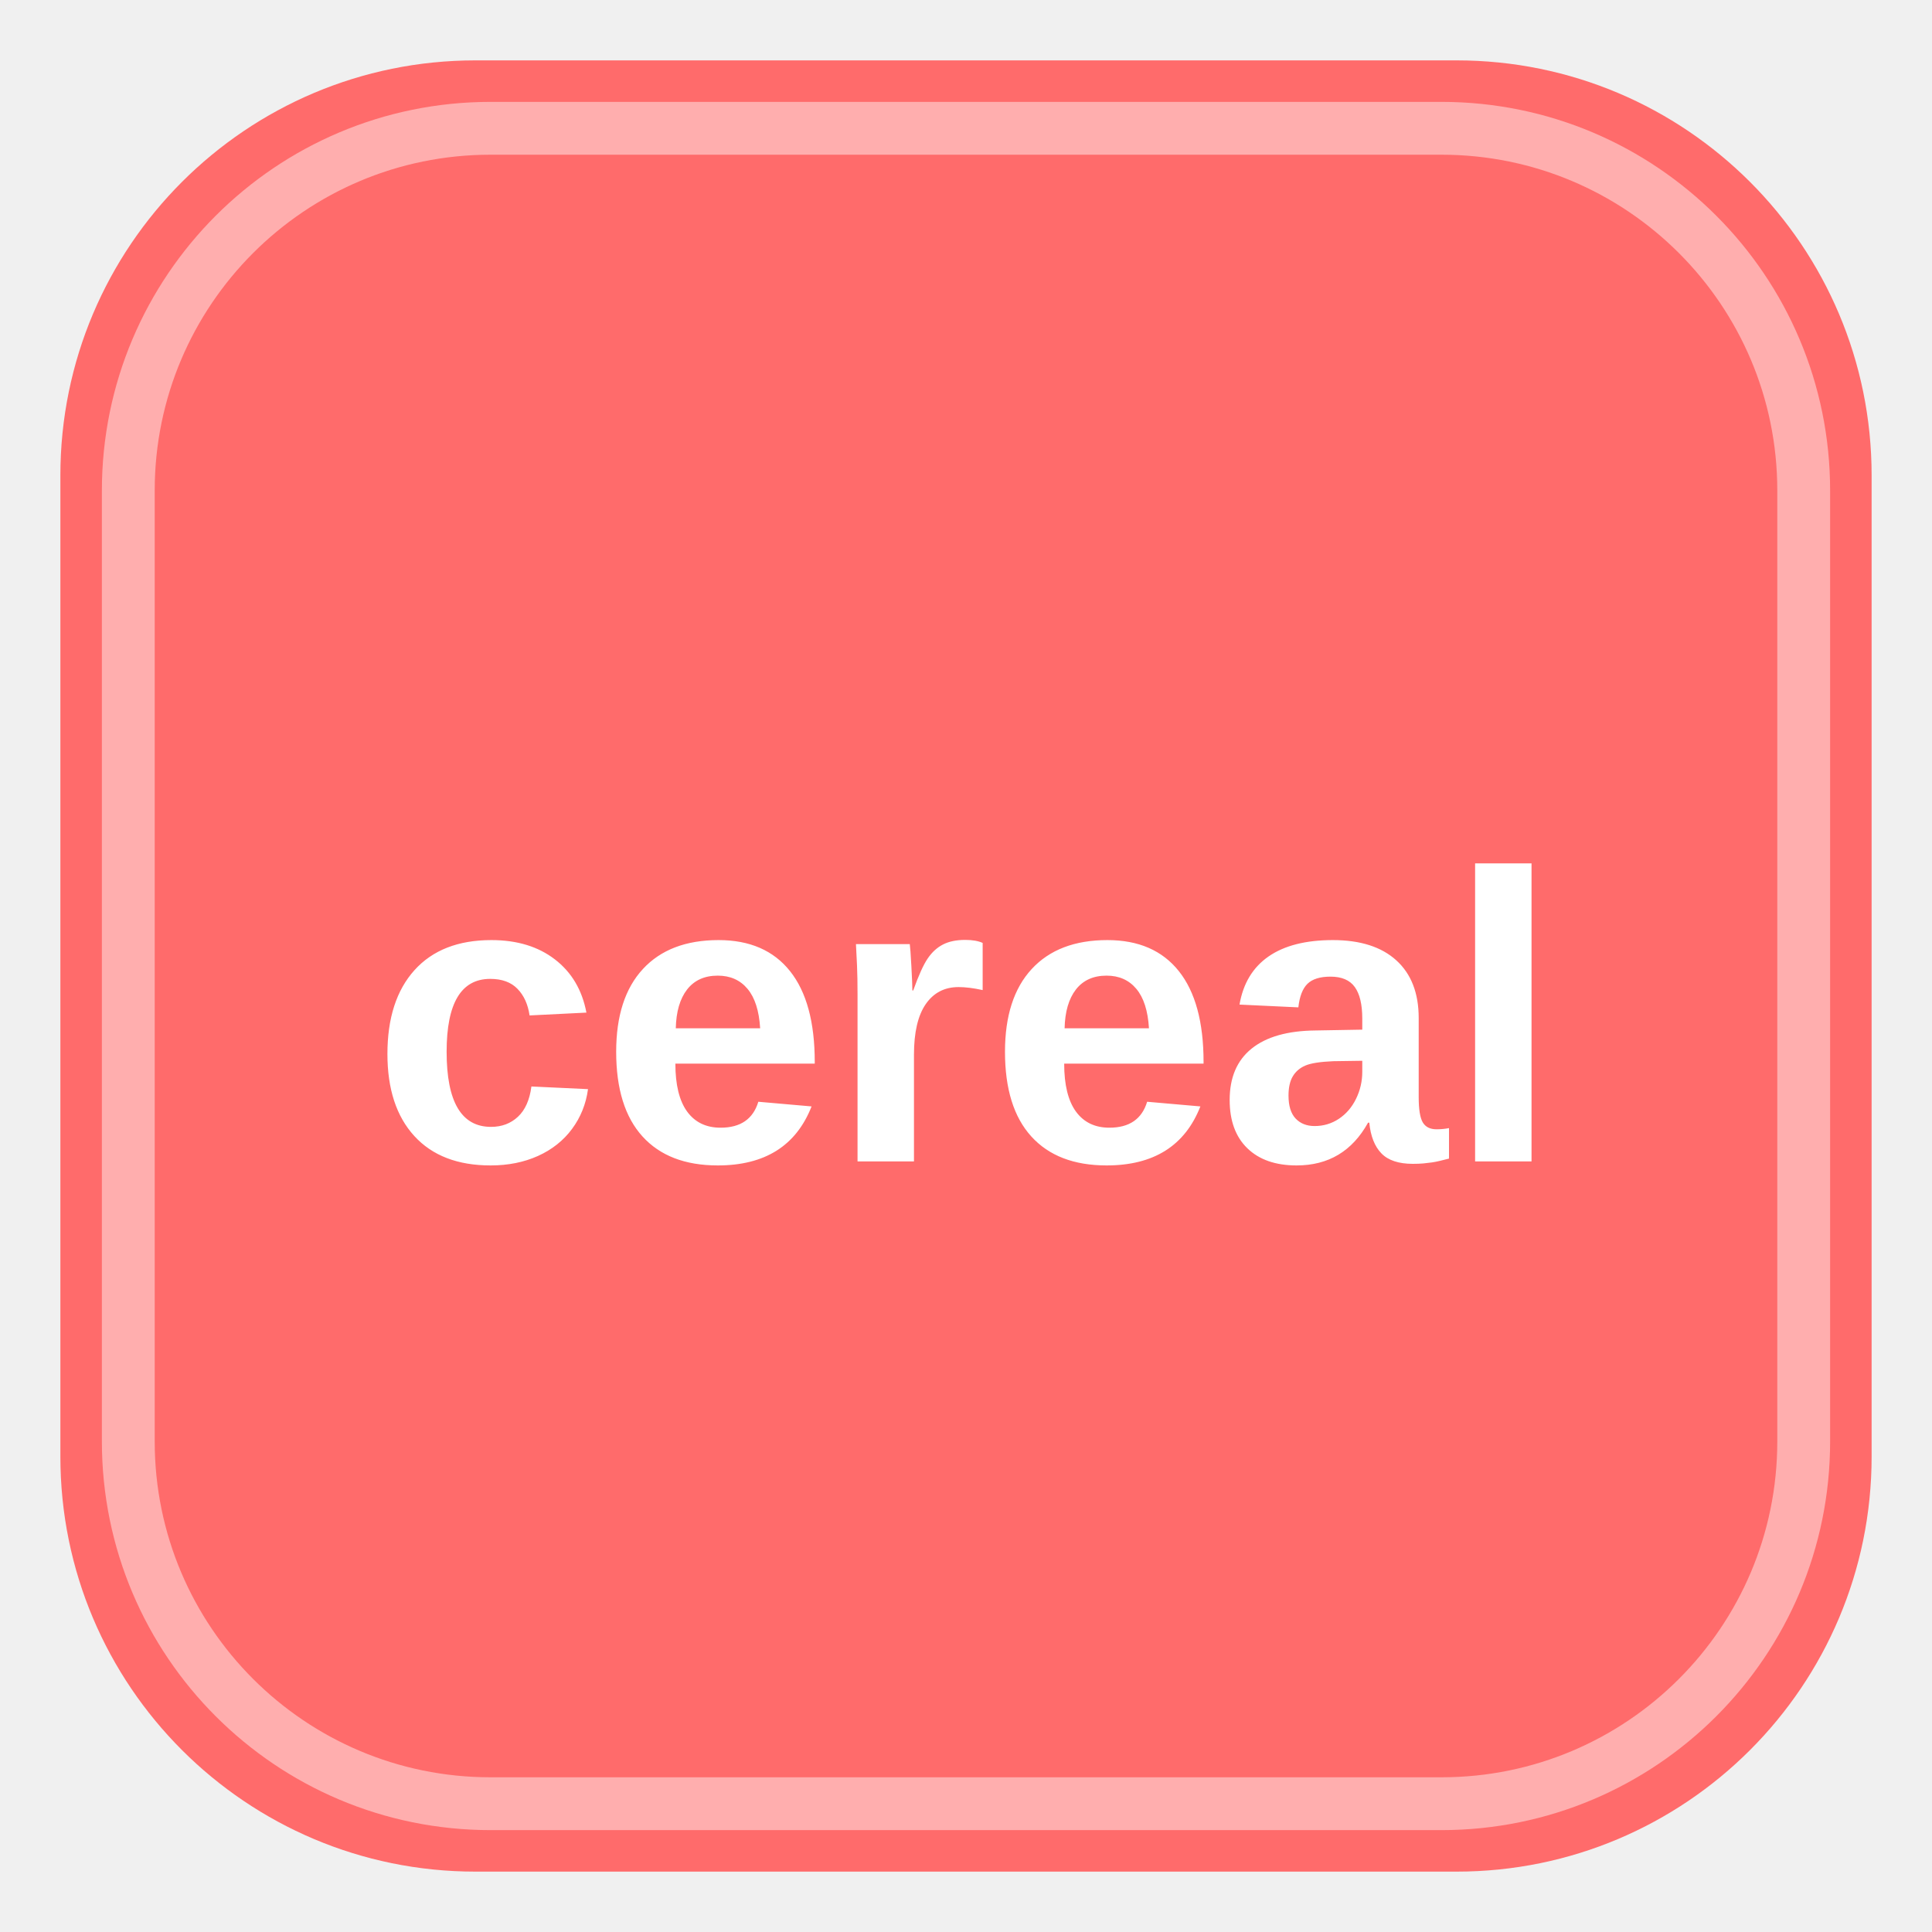
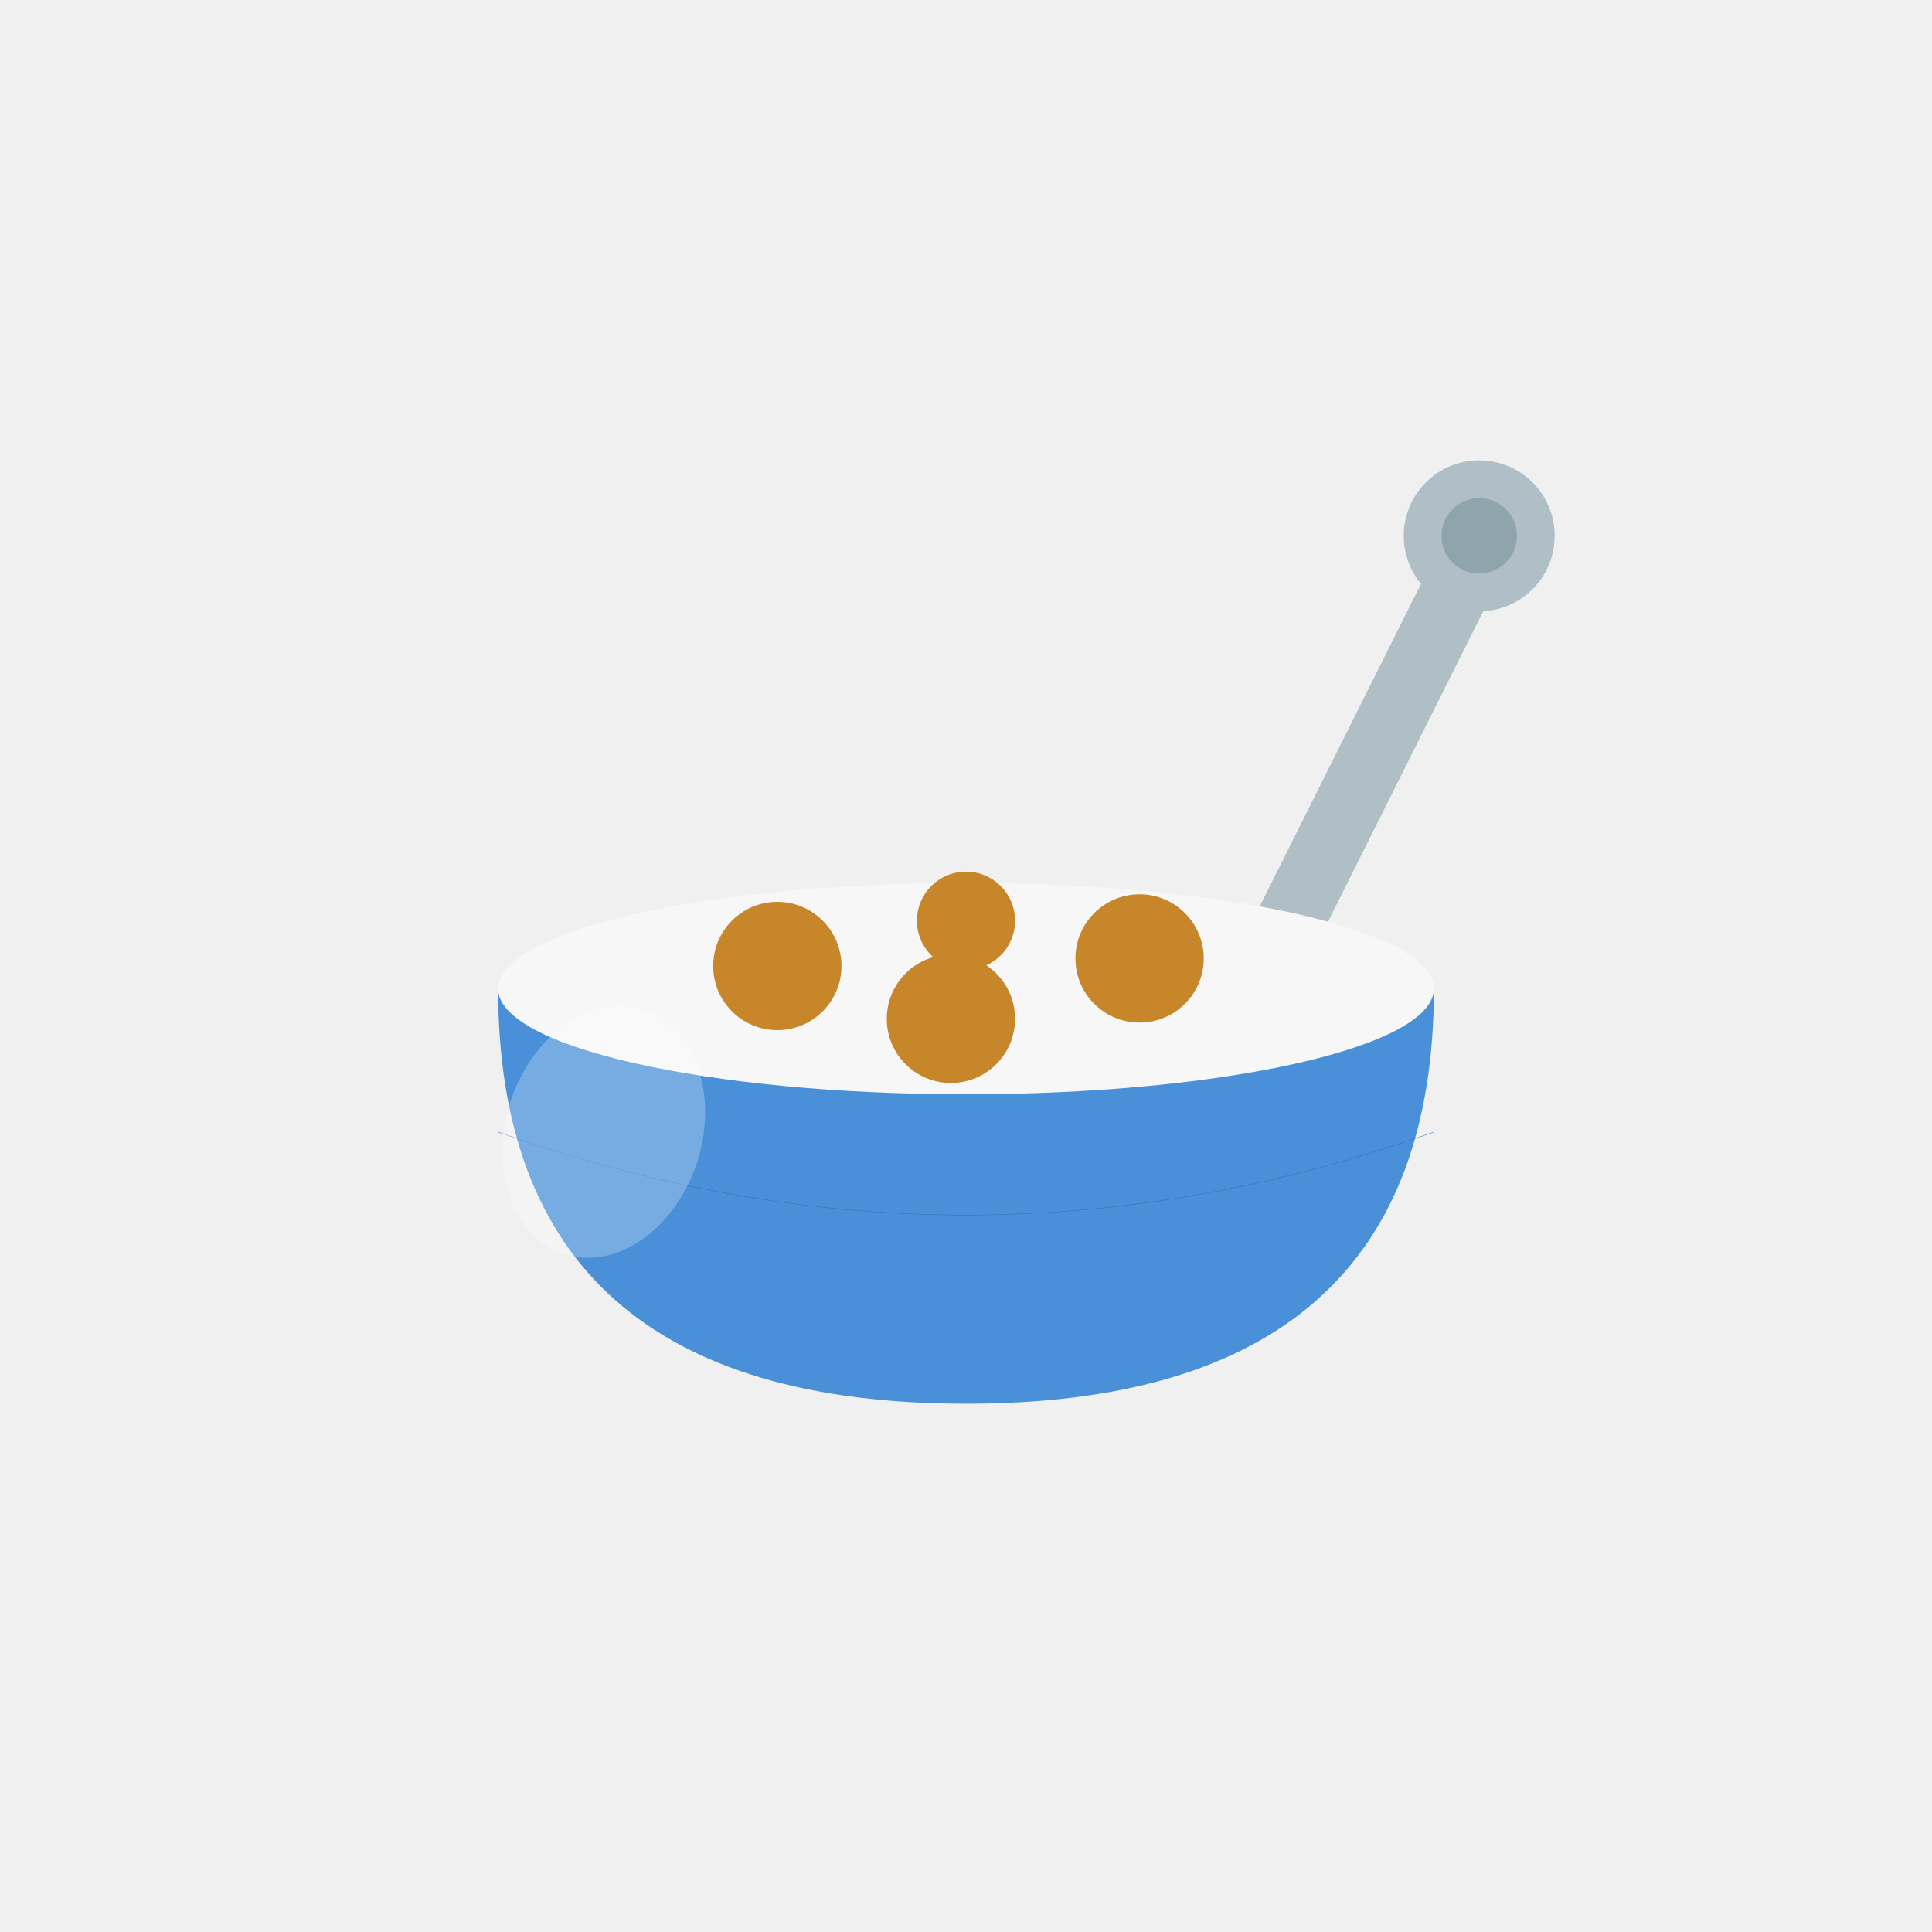
<svg xmlns="http://www.w3.org/2000/svg" width="512" height="512" viewBox="0 0 512 512">
-   <rect x="16" y="16" width="480" height="480" rx="110" fill="#FF6B6B" />
-   <rect x="34" y="34" width="444" height="444" rx="96" fill="none" stroke="rgba(255,255,255,0.45)" stroke-width="14" />
-   <text x="256" y="270" font-family="Arial, Helvetica, sans-serif" font-weight="bold" font-size="109" fill="#FFFFFF" text-anchor="middle" dominant-baseline="central">cereal</text>
+   <path d="M338 252 L388 152" stroke="#B0BEC5" stroke-width="18" fill="none" stroke-linecap="round" stroke-linejoin="round" opacity="1" />
+   <circle cx="392" cy="142" r="20" fill="#B0BEC5" />
+   <circle cx="392" cy="142" r="10" fill="#90A4AE" />
+   <path d="M132 262 Q132 372 256 372 Q380 372 380 262 Z" fill="#4A90D9" />
+   <ellipse cx="256" cy="262" rx="124" ry="28" fill="#F7F7F7" />
+   <circle cx="206" cy="256" r="17" fill="#C8862A" />
+   <circle cx="252" cy="270" r="17" fill="#C8862A" />
+   <circle cx="302" cy="254" r="17" fill="#C8862A" />
+   <circle cx="256" cy="244" r="13" fill="#C8862A" />
+   <path d="M132 300 Q256 344 380 300" stroke="#2E6BB0" stroke-width="0.1" fill="none" stroke-linecap="round" stroke-linejoin="round" opacity="1" />
+   <ellipse cx="160" cy="300" rx="26" ry="34" fill="#FFFFFF" opacity="0.25" transform="rotate(18 160 300)" />
</svg>
